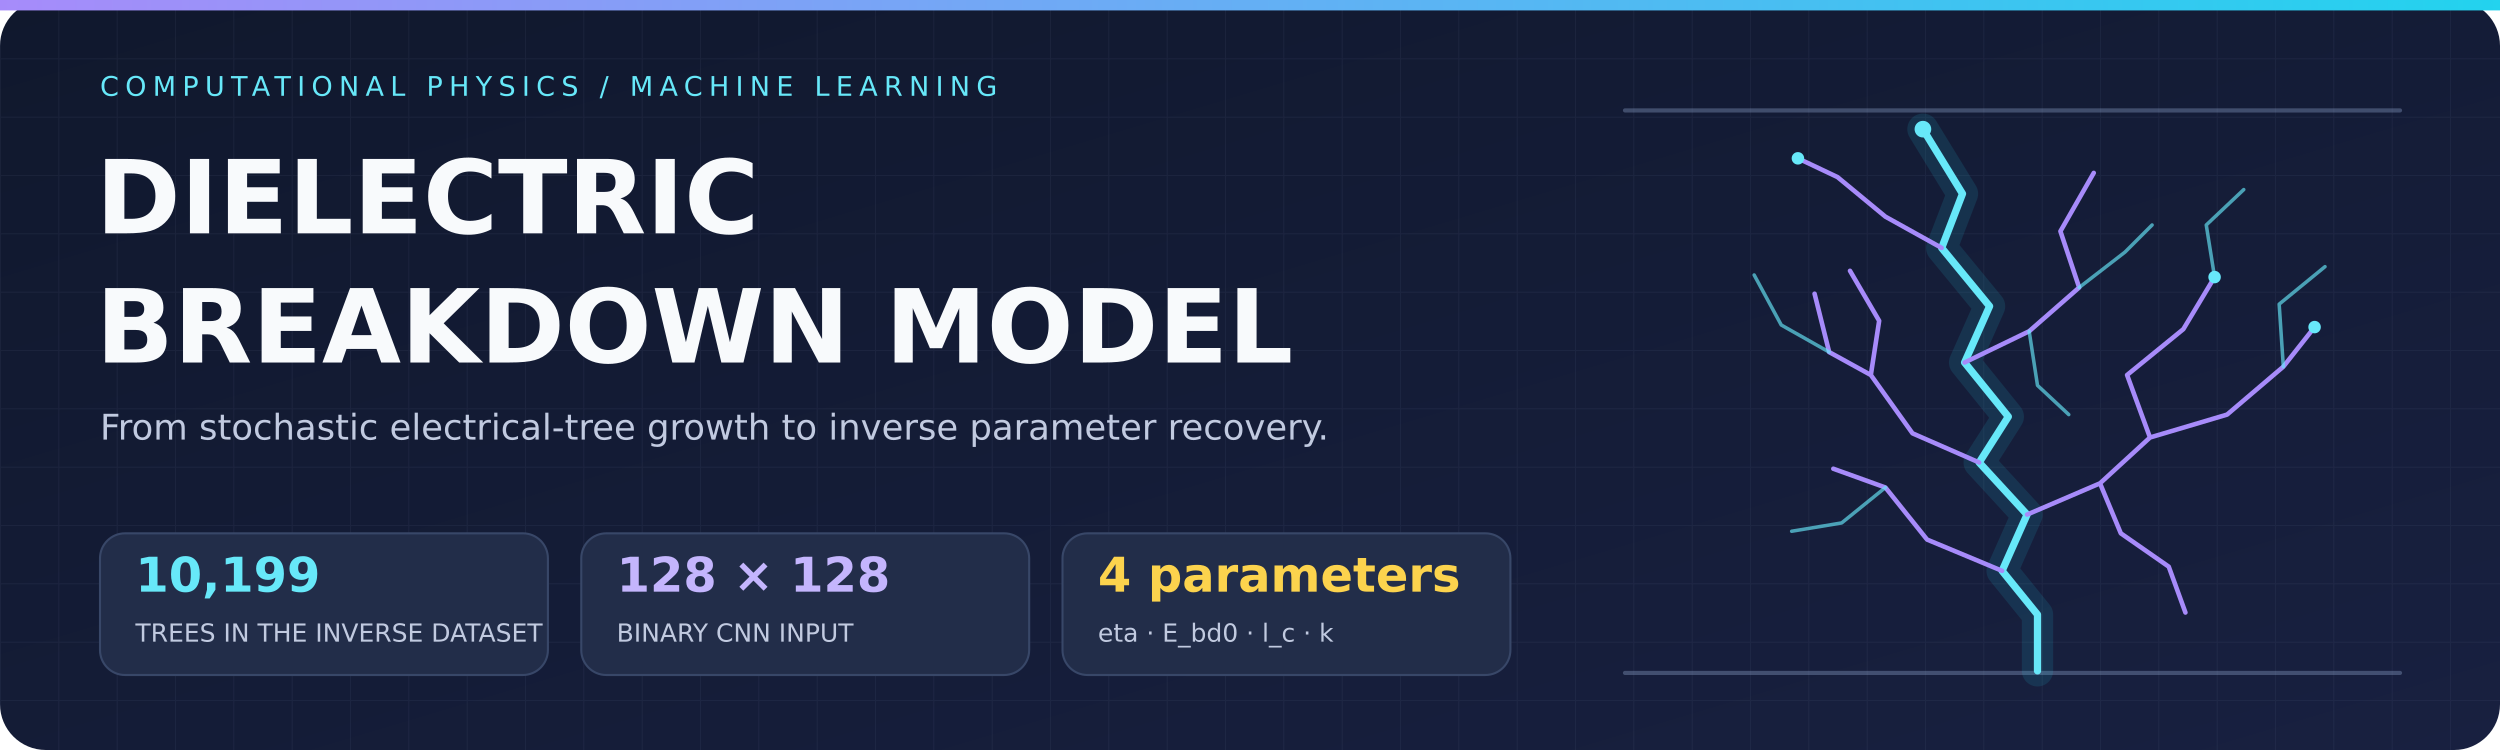
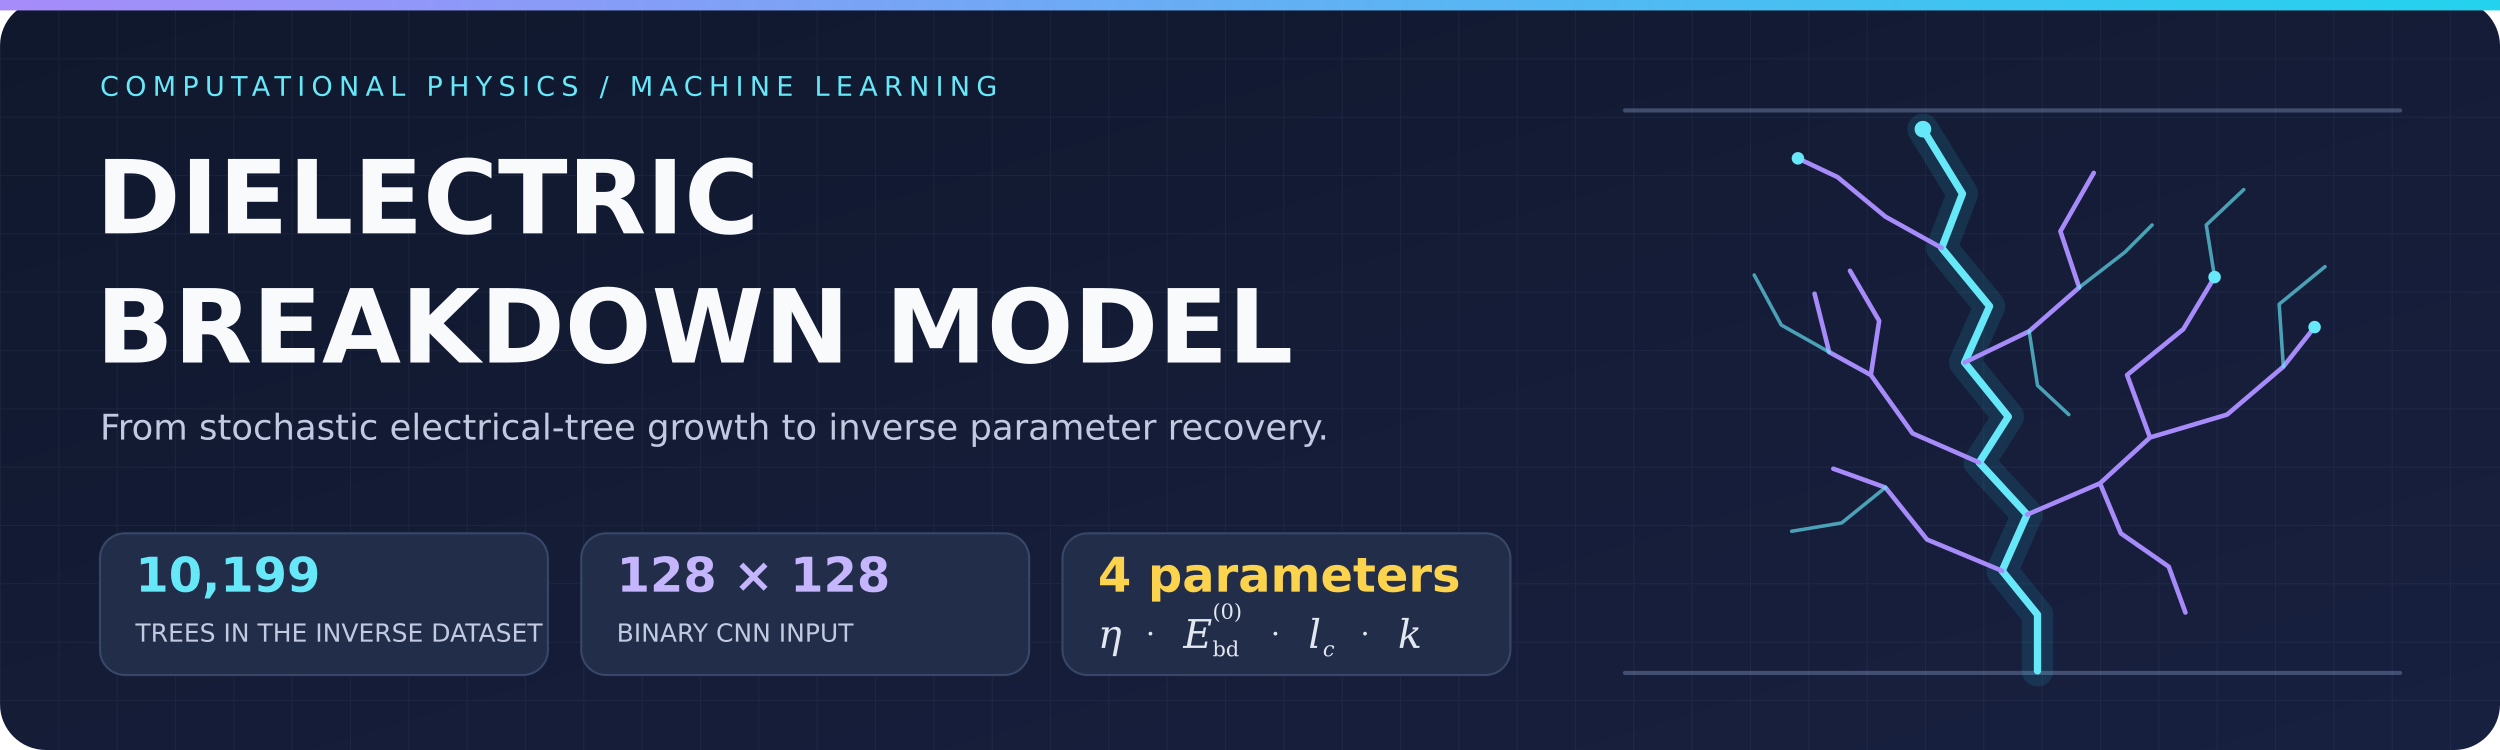
<svg xmlns="http://www.w3.org/2000/svg" width="1200" height="360" viewBox="0 0 1200 360" role="img" aria-labelledby="title desc">
  <defs>
    <linearGradient id="bg" x2="1" y2="1">
      <stop stop-color="#10182d" />
      <stop offset="1" stop-color="#182040" />
    </linearGradient>
    <linearGradient id="accent">
      <stop stop-color="#a78bfa" />
      <stop offset="1" stop-color="#22d3ee" />
    </linearGradient>
    <pattern id="grid" width="28" height="28" patternUnits="userSpaceOnUse">
      <path d="M28 0H0V28" fill="none" stroke="#8290b3" stroke-opacity=".08" />
    </pattern>
  </defs>
  <rect width="1200" height="360" rx="22" fill="url(#bg)" />
  <rect width="1200" height="360" rx="22" fill="url(#grid)" />
  <rect x="0" y="0" width="1200" height="5" fill="url(#accent)" />
  <g font-family="DejaVu Sans, Arial, sans-serif">
    <text x="48" y="46" fill="#67e8f9" font-size="13" letter-spacing="3">COMPUTATIONAL PHYSICS / MACHINE LEARNING</text>
    <text x="46" y="112" fill="#f8fafc" font-size="49" font-weight="bold">DIELECTRIC</text>
    <text x="46" y="174" fill="#f8fafc" font-size="49" font-weight="bold">BREAKDOWN MODEL</text>
    <text x="48" y="211" fill="#c1cae0" font-size="17">From stochastic electrical-tree growth to inverse parameter recovery.</text>
    <rect x="48" y="256" width="215" height="68" rx="12" fill="#222d49" stroke="#384768" />
    <rect x="279" y="256" width="215" height="68" rx="12" fill="#222d49" stroke="#384768" />
    <rect x="510" y="256" width="215" height="68" rx="12" fill="#222d49" stroke="#384768" />
    <text x="65" y="284" fill="#67e8f9" font-size="23" font-weight="bold">10,199</text>
    <text x="65" y="308" fill="#c1cae0" font-size="12">TREES IN THE INVERSE DATASET</text>
    <text x="296" y="284" fill="#c4b5fd" font-size="23" font-weight="bold">128 × 128</text>
    <text x="296" y="308" fill="#c1cae0" font-size="12">BINARY CNN INPUT</text>
    <text x="527" y="284" fill="#fcd34d" font-size="23" font-weight="bold">4 parameters</text>
-     <text x="527" y="308" fill="#c1cae0" font-size="12">eta · E_bd0 · l_c · k</text>
+     <g fill="#e2e8f0" font-family="DejaVu Serif, serif" font-size="19">
+       <text x="527" y="311" font-style="italic">η</text>
+       <text x="550" y="309" font-size="14">·</text>
+       <text x="568" y="311" font-style="italic">E</text>
+       <text x="582" y="315" font-size="10">bd</text>
+       <text x="582" y="297" font-size="10">(0)</text>
+       <text x="610" y="309" font-size="14">·</text>
+       <text x="628" y="311" font-style="italic">l</text>
+       <text x="635" y="315" font-size="10" font-style="italic">c</text>
+       <text x="653" y="309" font-size="14">·</text>
+       <text x="671" y="311" font-style="italic">k</text>
+     </g>
  </g>
  <g fill="none" stroke-linecap="round" stroke-linejoin="round">
    <path d="M780 323H1152M780 53H1152" stroke="#8a9ec6" stroke-opacity=".38" stroke-width="2" />
    <path d="M978 322L978 295L961 274L973 247L950 222L964 200L943 174L955 147L932 119L942 93L923 62" stroke="#22d3ee" stroke-opacity=".12" stroke-width="15" />
    <path d="M978 322L978 295L961 274L973 247L950 222L964 200L943 174L955 147L932 119L942 93L923 62" stroke="#67e8f9" stroke-width="3.5" />
    <path d="M973 247L1008 232L1032 210L1021 180L1048 158L1063 133M950 222L918 208L898 180L878 169L871 141M943 174L974 159L998 138L989 111L1005 83M932 119L905 104L882 85L863 76M1032 210L1069 199L1096 176L1111 157M898 180L902 154L888 130M961 274L925 259L905 234L880 225M1008 232L1018 256L1041 272L1049 294" stroke="#a78bfa" stroke-width="2.2" />
    <path d="M1063 133L1059 108L1077 91M1096 176L1094 146L1116 128M878 169L855 156L842 132M974 159L978 185L993 199M905 234L884 251L860 255M998 138L1020 121L1033 108" stroke="#67e8f9" stroke-opacity=".65" stroke-width="1.7" />
  </g>
  <g fill="#67e8f9">
    <circle cx="923" cy="62" r="4" />
    <circle cx="1063" cy="133" r="3" />
    <circle cx="1111" cy="157" r="3" />
    <circle cx="863" cy="76" r="3" />
  </g>
</svg>
